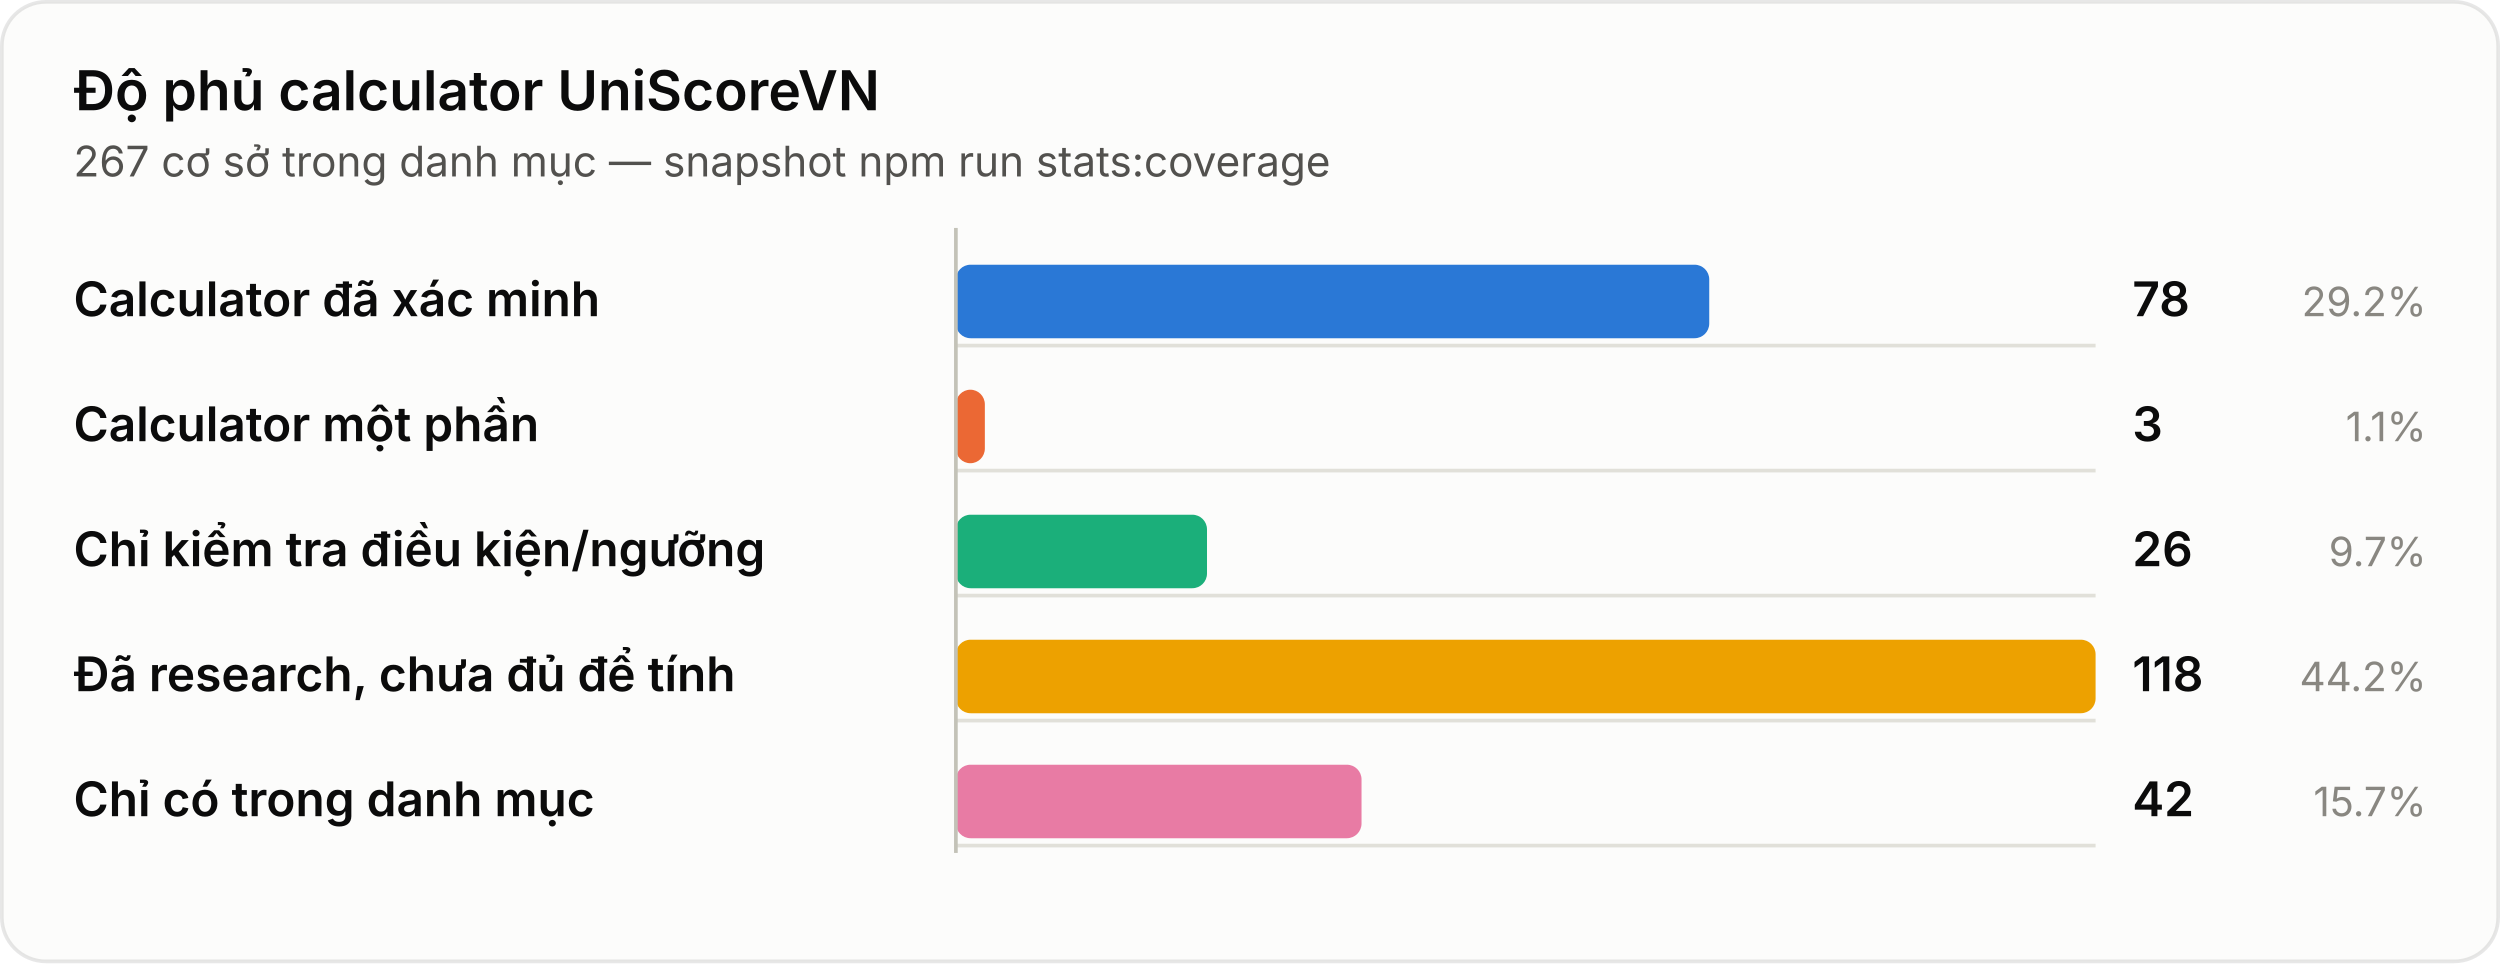
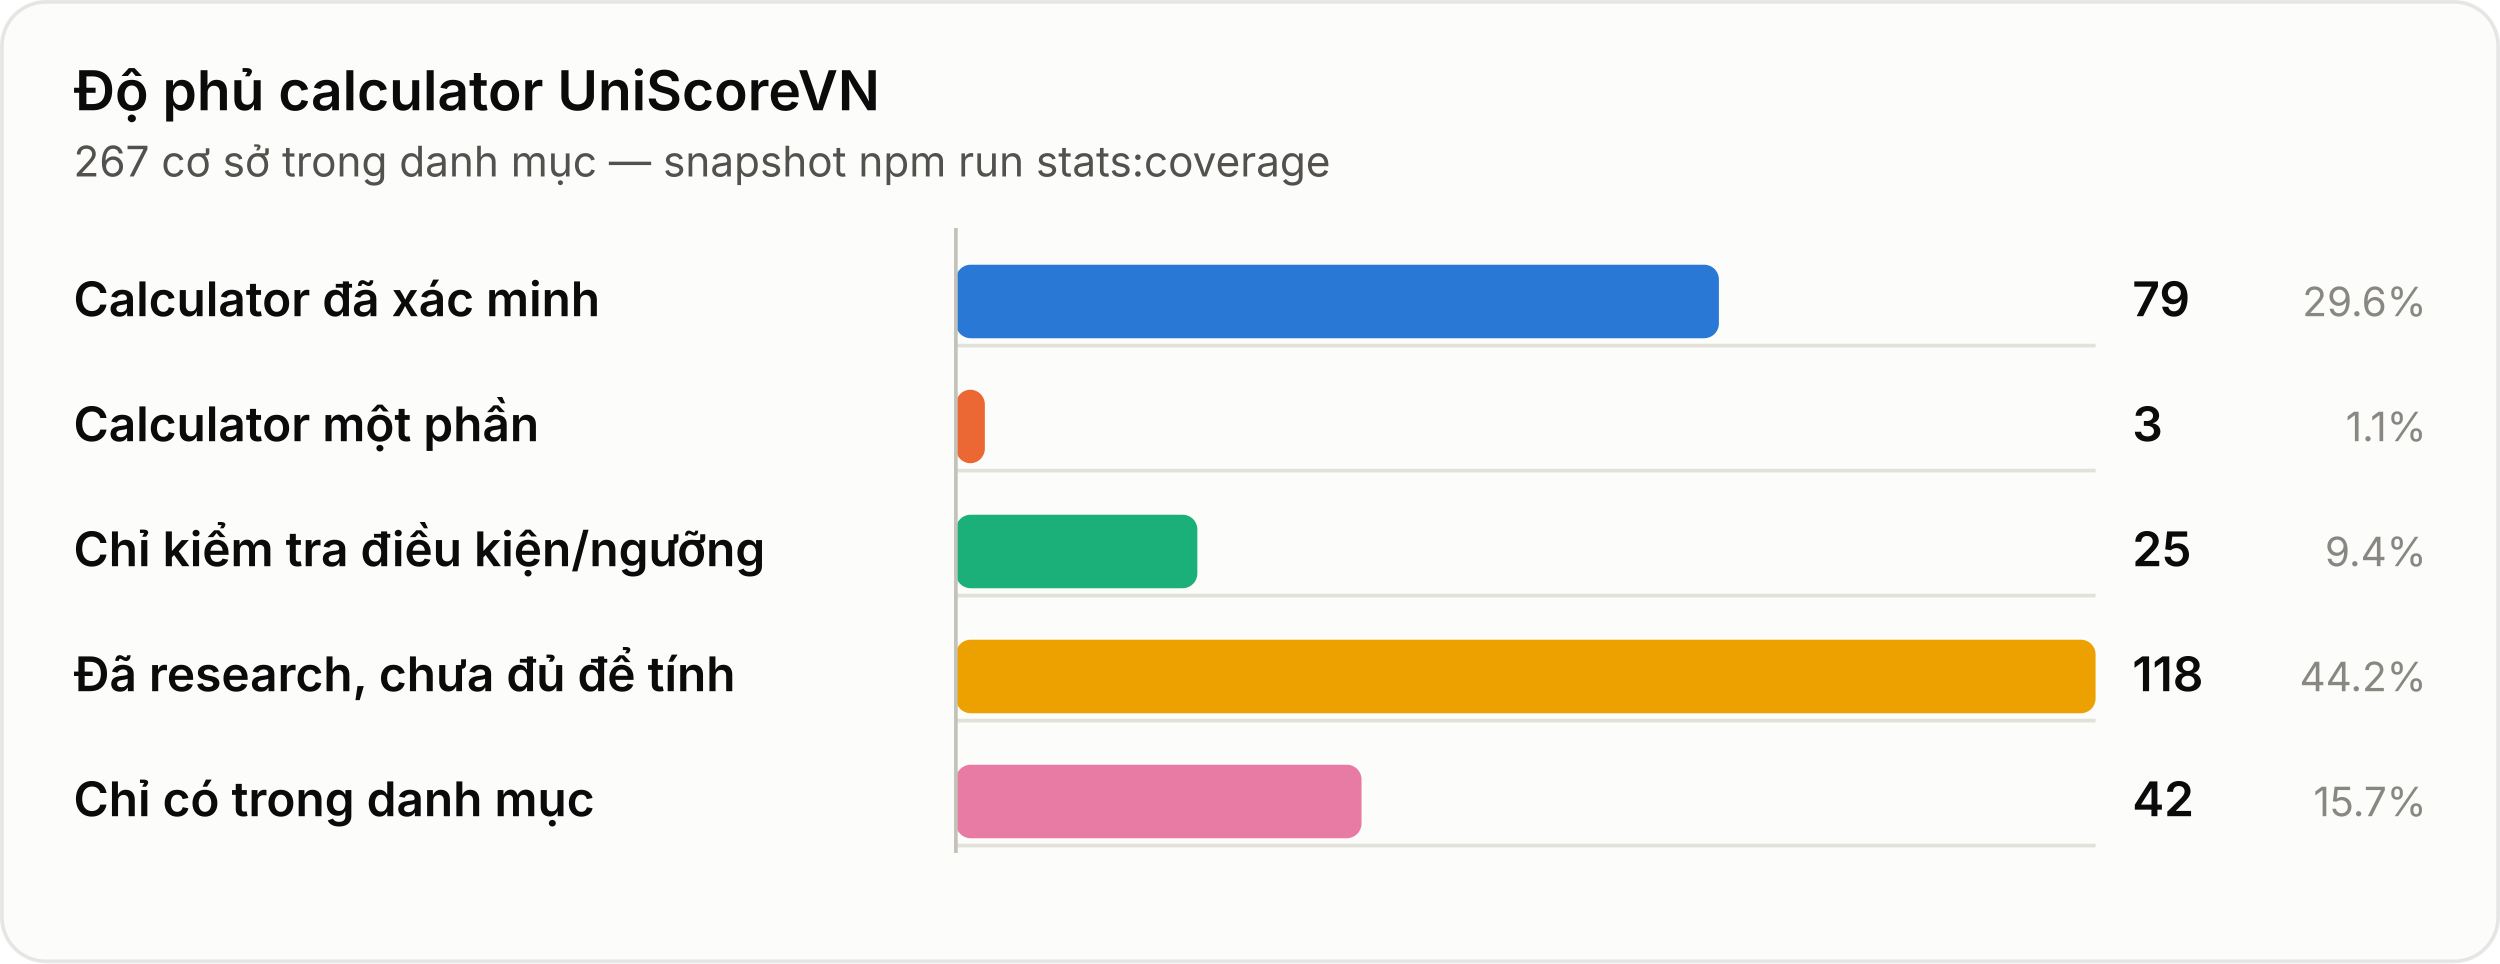
<svg xmlns="http://www.w3.org/2000/svg" width="680" height="262" viewBox="0 0 680 262" font-family="system-ui, -apple-system, Segoe UI, sans-serif">
  <rect x="0.5" y="0.5" width="679" height="261" rx="12" fill="#fcfcfb" stroke="rgba(11,11,11,0.10)" />
  <text x="20" y="30" font-size="15" font-weight="600" fill="#0b0b0b">Độ phủ calculator UniScoreVN</text>
  <text x="20" y="48" font-size="11.5" fill="#52514e">267 cơ sở trong danh mục — snapshot npm run stats:coverage</text>
  <g transform="translate(20, 10)">
    <text x="0" y="76" font-size="13" font-weight="600" fill="#0b0b0b">Calculator đã xác minh</text>
    <line x1="240" y1="84" x2="550" y2="84" stroke="#e1e0d9" stroke-width="1" />
-     <rect x="240" y="62" width="204.915" height="20" rx="4" fill="#2a78d6" />
-     <text x="560" y="76" font-size="13" font-weight="600" fill="#0b0b0b" text-anchor="start">78</text>
-     <text x="640" y="76" font-size="11" fill="#898781" text-anchor="end">29.2%</text>
+     <rect x="240" y="62" width="207.542" height="20" rx="4" fill="#2a78d6" />
+     <text x="560" y="76" font-size="13" font-weight="600" fill="#0b0b0b" text-anchor="start">79</text>
+     <text x="640" y="76" font-size="11" fill="#898781" text-anchor="end">29.6%</text>
    <text x="0" y="110" font-size="13" font-weight="600" fill="#0b0b0b">Calculator một phần</text>
    <line x1="240" y1="118" x2="550" y2="118" stroke="#e1e0d9" stroke-width="1" />
    <rect x="240" y="96" width="7.881" height="20" rx="4" fill="#eb6834" />
    <text x="560" y="110" font-size="13" font-weight="600" fill="#0b0b0b" text-anchor="start">3</text>
    <text x="640" y="110" font-size="11" fill="#898781" text-anchor="end">1.1%</text>
    <text x="0" y="144" font-size="13" font-weight="600" fill="#0b0b0b">Chỉ kiểm tra điều kiện/ngưỡng</text>
    <line x1="240" y1="152" x2="550" y2="152" stroke="#e1e0d9" stroke-width="1" />
-     <rect x="240" y="130" width="68.305" height="20" rx="4" fill="#1baf7a" />
-     <text x="560" y="144" font-size="13" font-weight="600" fill="#0b0b0b" text-anchor="start">26</text>
-     <text x="640" y="144" font-size="11" fill="#898781" text-anchor="end">9.7%</text>
+     <rect x="240" y="130" width="65.678" height="20" rx="4" fill="#1baf7a" />
+     <text x="560" y="144" font-size="13" font-weight="600" fill="#0b0b0b" text-anchor="start">25</text>
+     <text x="640" y="144" font-size="11" fill="#898781" text-anchor="end">9.4%</text>
    <text x="0" y="178" font-size="13" font-weight="600" fill="#0b0b0b">Đã research, chưa đủ để tính</text>
    <line x1="240" y1="186" x2="550" y2="186" stroke="#e1e0d9" stroke-width="1" />
    <rect x="240" y="164" width="310" height="20" rx="4" fill="#eda100" />
    <text x="560" y="178" font-size="13" font-weight="600" fill="#0b0b0b" text-anchor="start">118</text>
    <text x="640" y="178" font-size="11" fill="#898781" text-anchor="end">44.2%</text>
    <text x="0" y="212" font-size="13" font-weight="600" fill="#0b0b0b">Chỉ có trong danh mục</text>
    <line x1="240" y1="220" x2="550" y2="220" stroke="#e1e0d9" stroke-width="1" />
    <rect x="240" y="198" width="110.339" height="20" rx="4" fill="#e87ba4" />
    <text x="560" y="212" font-size="13" font-weight="600" fill="#0b0b0b" text-anchor="start">42</text>
    <text x="640" y="212" font-size="11" fill="#898781" text-anchor="end">15.7%</text>
    <line x1="240" y1="52" x2="240" y2="222" stroke="#c3c2b7" stroke-width="1" />
  </g>
</svg>
